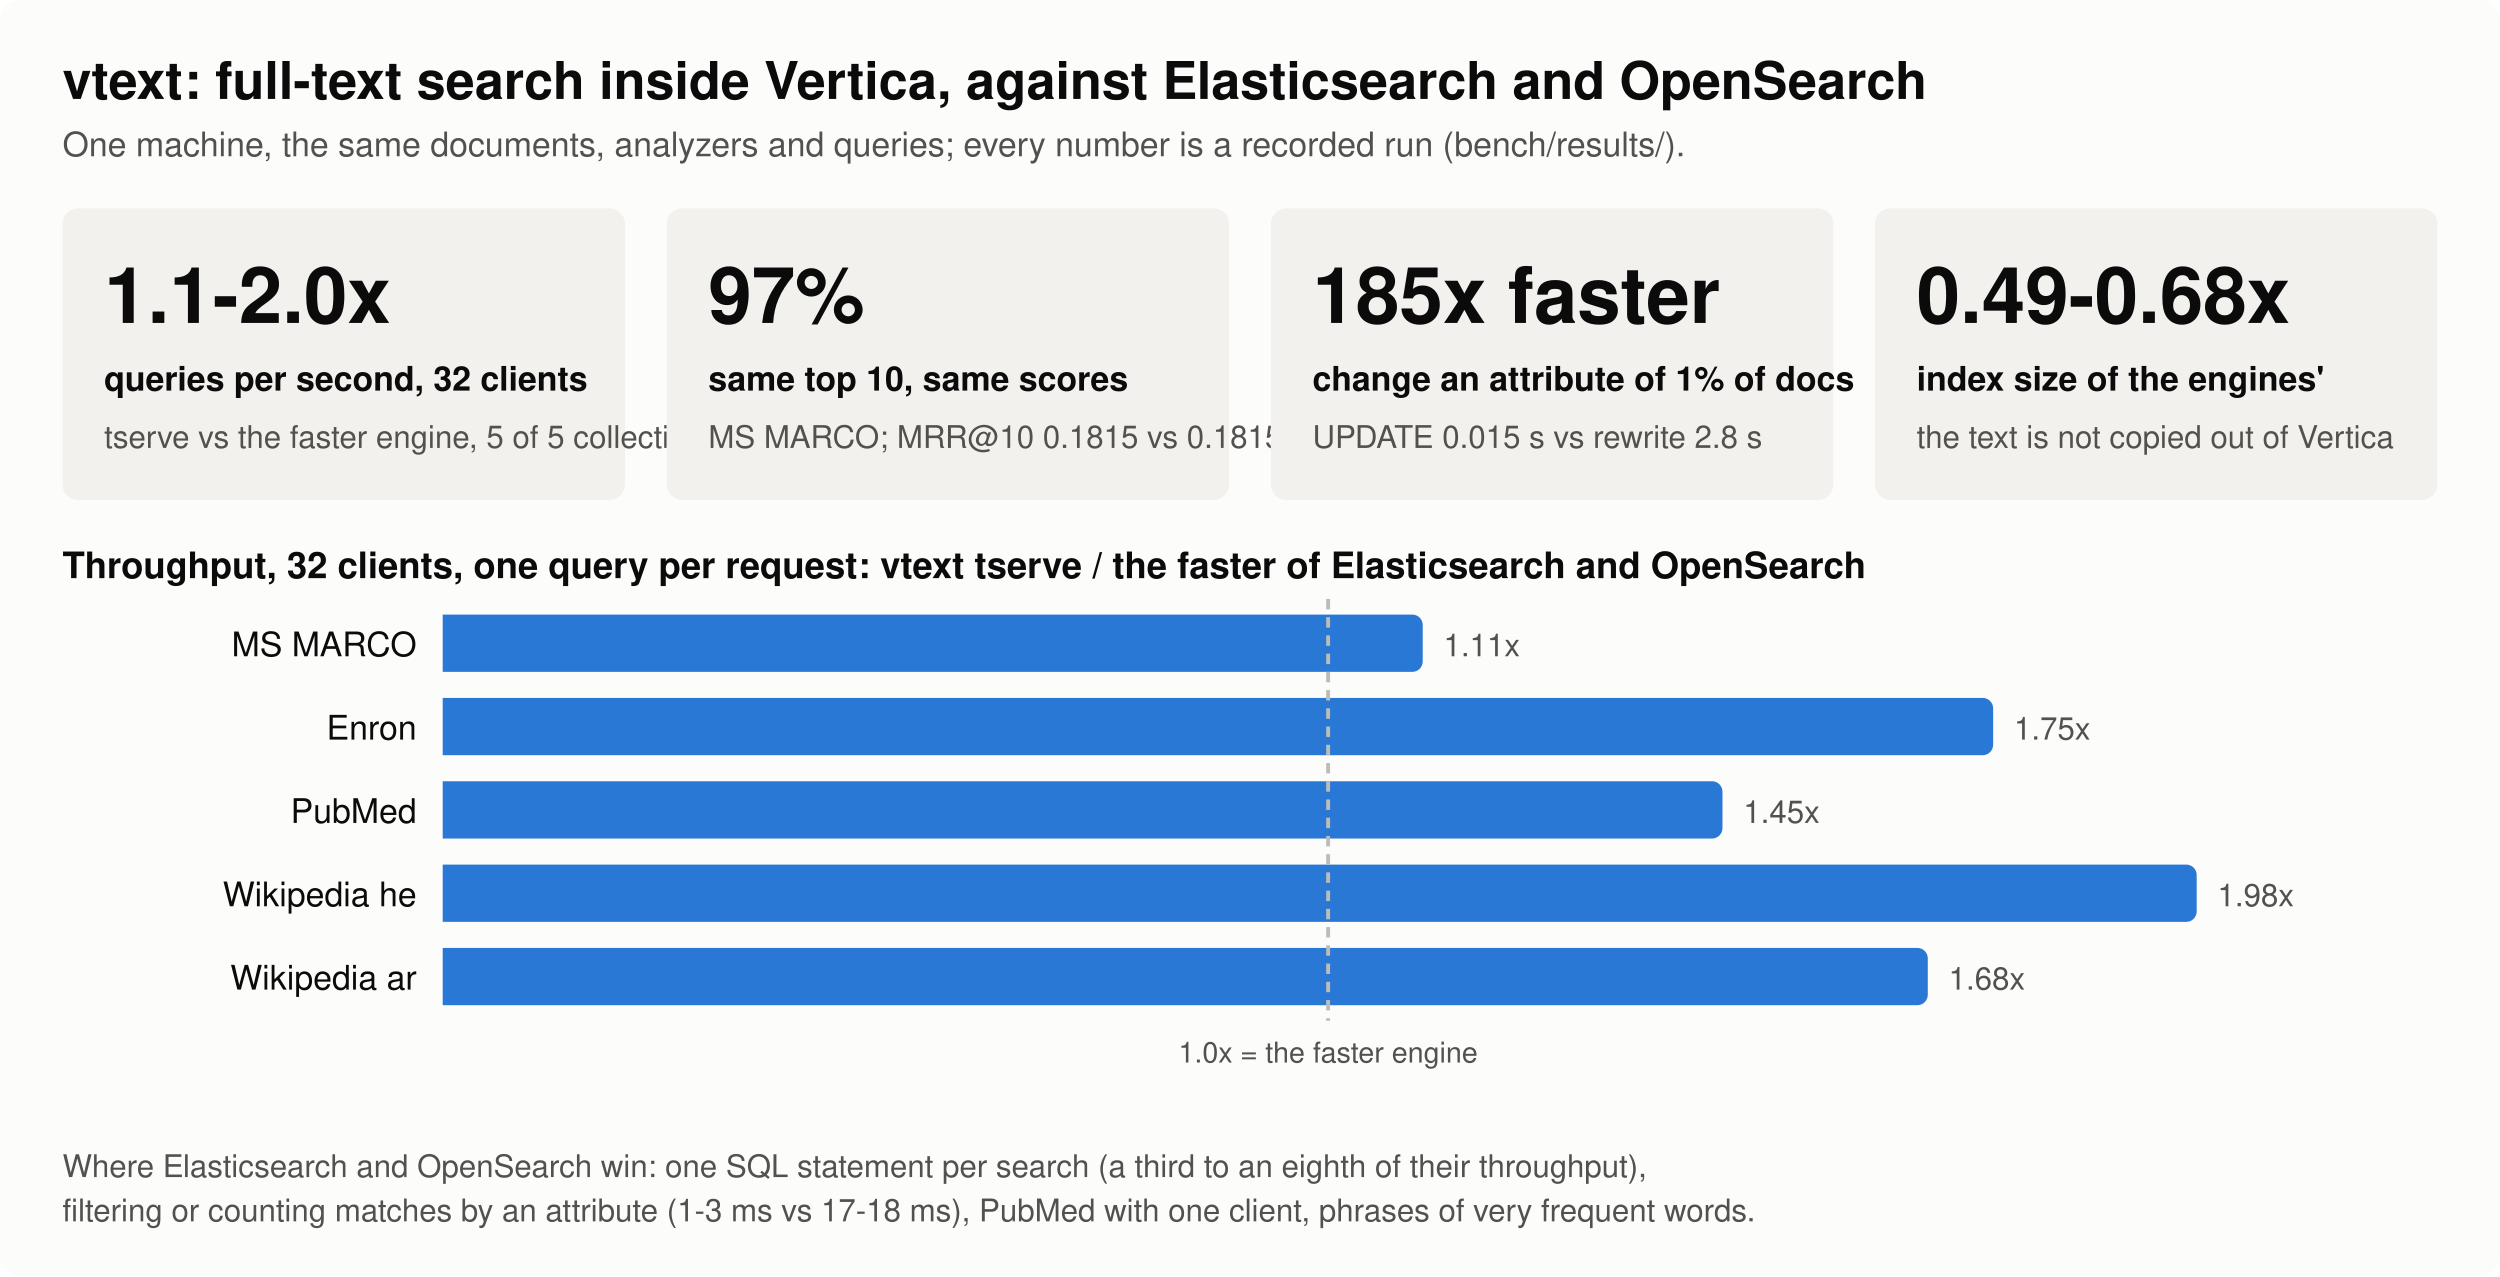
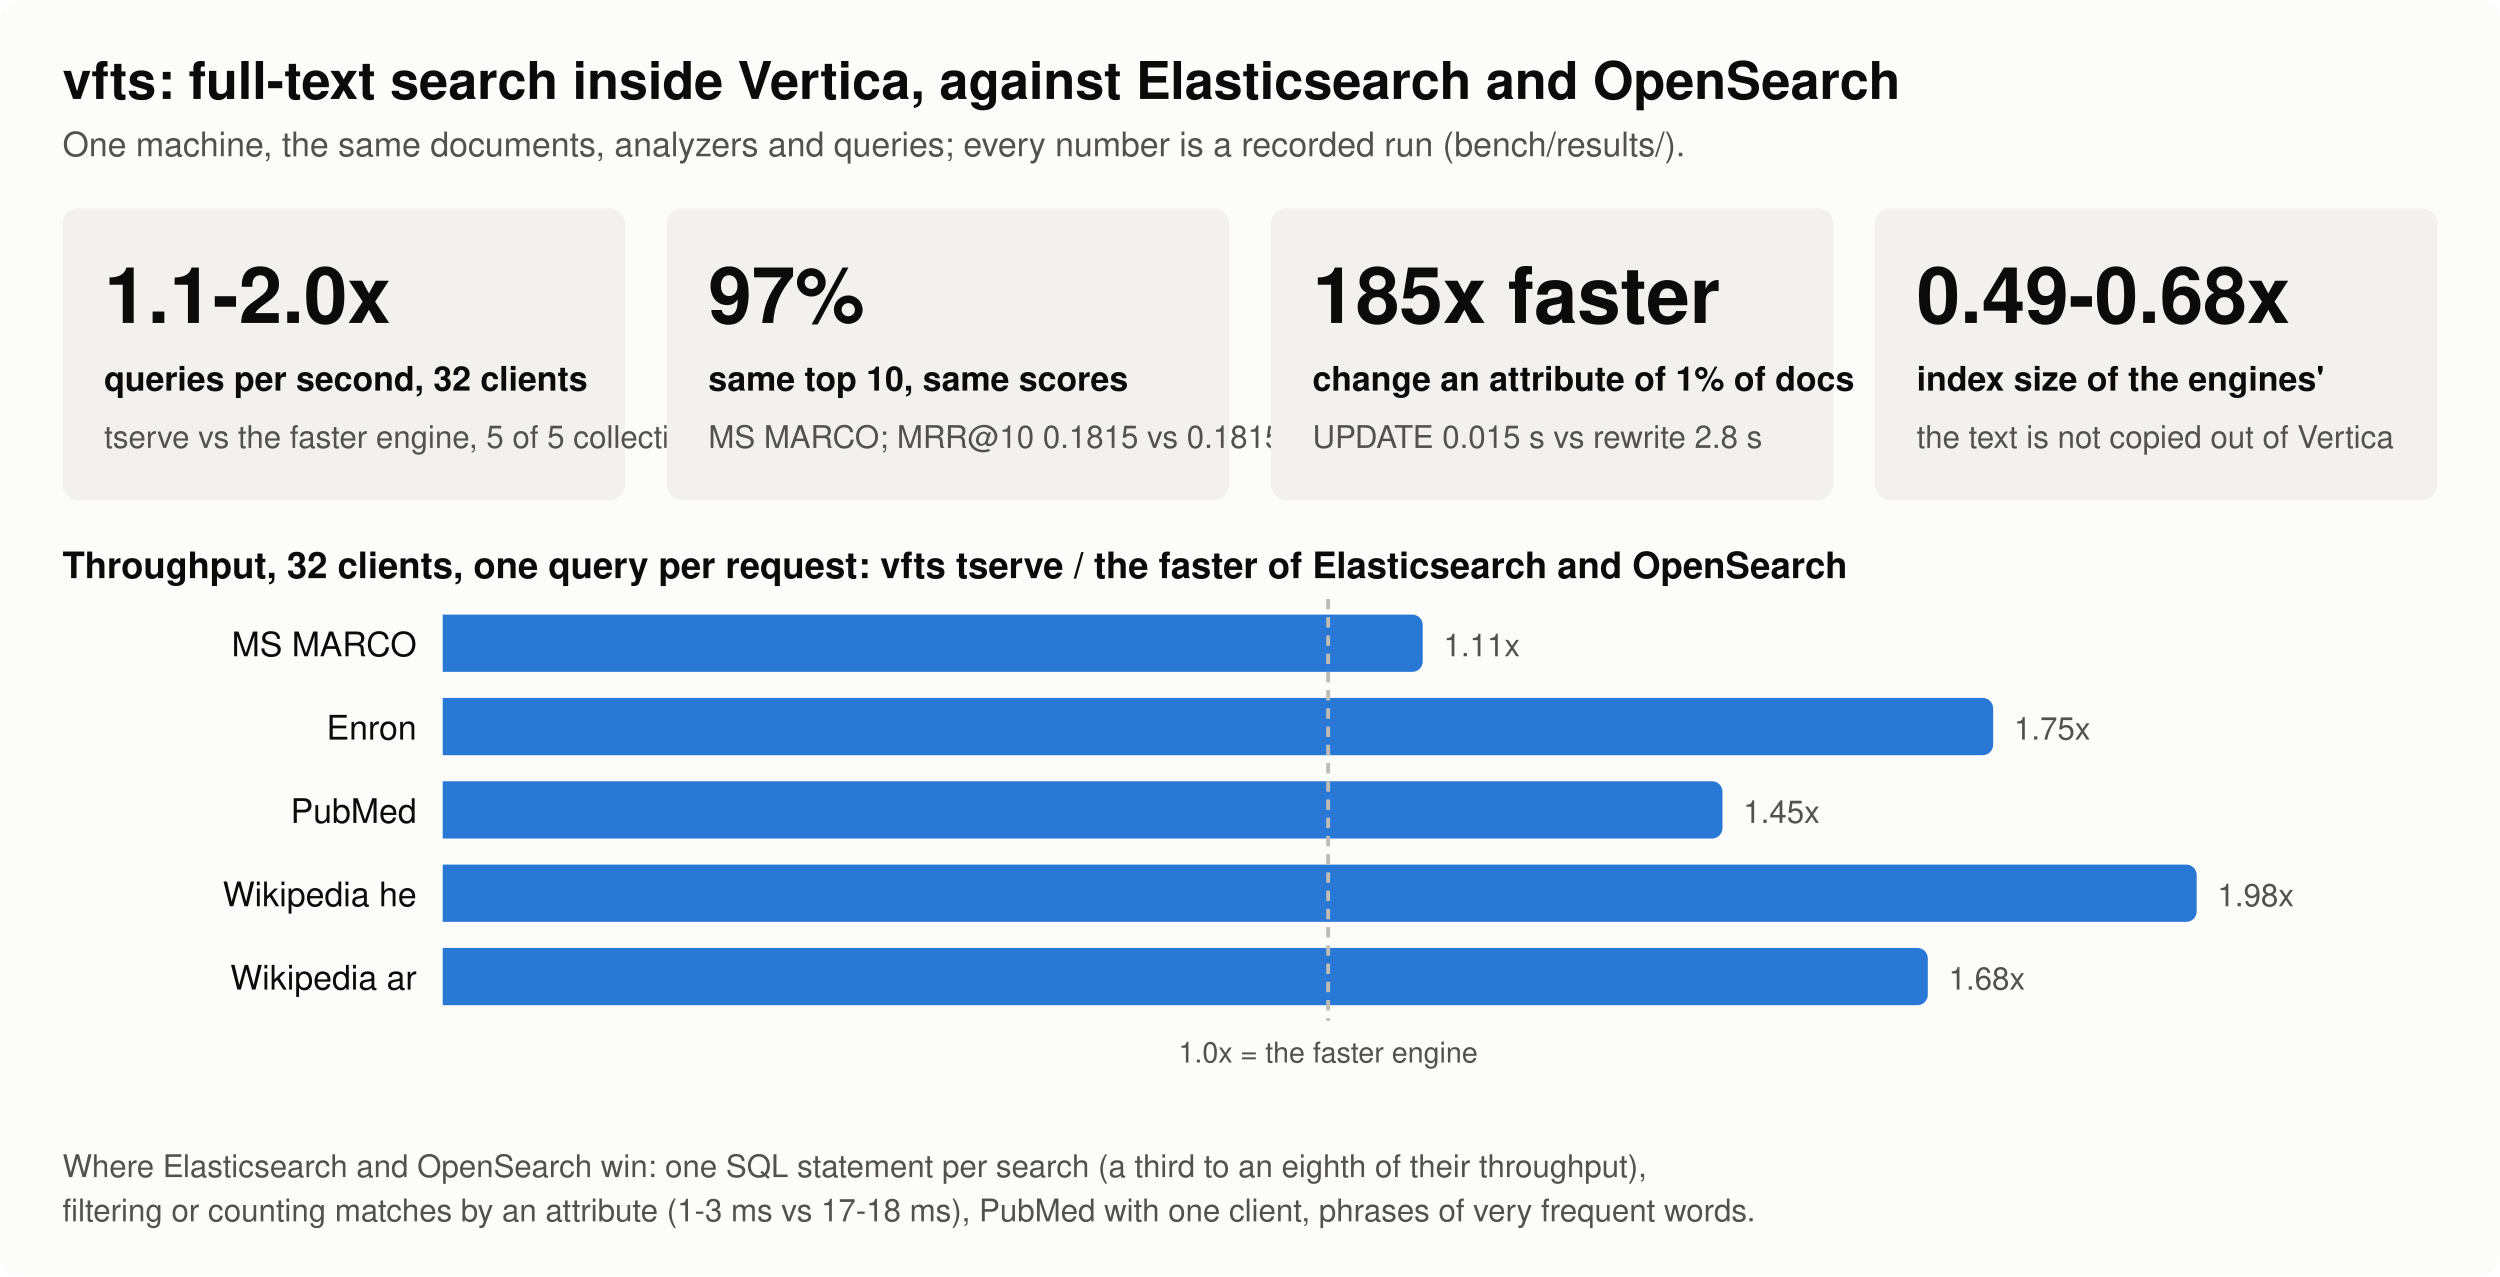
- <svg xmlns="http://www.w3.org/2000/svg" width="960" height="490" viewBox="0 0 960 490" role="img" aria-label="vtext at a glance">
+ <svg xmlns="http://www.w3.org/2000/svg" width="960" height="490" viewBox="0 0 960 490" role="img" aria-label="vfts at a glance">
  <style>.bg{fill:#fcfcfb}.tile{fill:#f2f1ee}.t1{fill:#0b0b0b}.t2{fill:#52514e}.ax{stroke:#bdbcb7}.v{fill:#2a78d6}.e{fill:#eb6834}@media (prefers-color-scheme: dark){.bg{fill:#1a1a19}.tile{fill:#262624}.t1{fill:#f0efec}.t2{fill:#c3c2b7}.ax{stroke:#55544f}.v{fill:#3987e5}.e{fill:#d95926}}text{font-family:-apple-system,Segoe UI,Helvetica,Arial,sans-serif}</style>
  <rect class="bg" width="960" height="490" rx="8" />
-   <text class="t1" x="24" y="38" font-size="20" font-weight="700">vtext: full-text search inside Vertica, against Elasticsearch and OpenSearch</text>
+   <text class="t1" x="24" y="38" font-size="20" font-weight="700">vfts: full-text search inside Vertica, against Elasticsearch and OpenSearch</text>
  <text class="t2" x="24" y="60" font-size="13">One machine, the same documents, analyzers and queries; every number is a recorded run (bench/results/).</text>
  <rect class="tile" x="24.0" y="80" width="216.0" height="112" rx="6" />
  <text class="t1" x="40.0" y="124" font-size="30" font-weight="700">1.1-2.0x</text>
  <text class="t1" x="40.0" y="150" font-size="13" font-weight="600">queries per second, 32 clients</text>
  <text class="t2" x="40.0" y="172" font-size="12">tserve vs the faster engine, 5 of 5 collections</text>
  <rect class="tile" x="256.0" y="80" width="216.0" height="112" rx="6" />
  <text class="t1" x="272.0" y="124" font-size="30" font-weight="700">97%</text>
  <text class="t1" x="272.0" y="150" font-size="13" font-weight="600">same top 10, same scores</text>
  <text class="t2" x="272.0" y="172" font-size="12">MS MARCO; MRR@10 0.1815 vs 0.1815</text>
  <rect class="tile" x="488.0" y="80" width="216.0" height="112" rx="6" />
  <text class="t1" x="504.0" y="124" font-size="30" font-weight="700">185x faster</text>
  <text class="t1" x="504.0" y="150" font-size="13" font-weight="600">change an attribute of 1% of docs</text>
  <text class="t2" x="504.0" y="172" font-size="12">UPDATE 0.015 s vs rewrite 2.8 s</text>
  <rect class="tile" x="720.0" y="80" width="216.0" height="112" rx="6" />
  <text class="t1" x="736.0" y="124" font-size="30" font-weight="700">0.49-0.68x</text>
  <text class="t1" x="736.0" y="150" font-size="13" font-weight="600">index size of the engines'</text>
  <text class="t2" x="736.0" y="172" font-size="12">the text is not copied out of Vertica</text>
-   <text class="t1" x="24" y="222" font-size="14" font-weight="600">Throughput, 32 clients, one query per request: vtext tserve / the faster of Elasticsearch and OpenSearch</text>
+   <text class="t1" x="24" y="222" font-size="14" font-weight="600">Throughput, 32 clients, one query per request: vfts tserve / the faster of Elasticsearch and OpenSearch</text>
  <text class="t1" x="160" y="252" font-size="13" text-anchor="end">MS MARCO</text>
  <path class="v" d="M170,236 h372.325 a4,4 0 0 1 4,4 v14 a4,4 0 0 1 -4,4 h-372.325 z" />
  <text class="t2" x="554.325" y="252" font-size="12">1.11x</text>
  <text class="t1" x="160" y="284" font-size="13" text-anchor="end">Enron</text>
  <path class="v" d="M170,268 h591.366 a4,4 0 0 1 4,4 v14 a4,4 0 0 1 -4,4 h-591.366 z" />
  <text class="t2" x="773.366" y="284" font-size="12">1.75x</text>
  <text class="t1" x="160" y="316" font-size="13" text-anchor="end">PubMed</text>
  <path class="v" d="M170,300 h487.429 a4,4 0 0 1 4,4 v14 a4,4 0 0 1 -4,4 h-487.429 z" />
  <text class="t2" x="669.429" y="316" font-size="12">1.45x</text>
  <text class="t1" x="160" y="348" font-size="13" text-anchor="end">Wikipedia he</text>
  <path class="v" d="M170,332 h669.525 a4,4 0 0 1 4,4 v14 a4,4 0 0 1 -4,4 h-669.525 z" />
  <text class="t2" x="851.525" y="348" font-size="12">1.98x</text>
  <text class="t1" x="160" y="380" font-size="13" text-anchor="end">Wikipedia ar</text>
  <path class="v" d="M170,364 h566.269 a4,4 0 0 1 4,4 v14 a4,4 0 0 1 -4,4 h-566.269 z" />
  <text class="t2" x="748.269" y="380" font-size="12">1.68x</text>
  <line class="ax" x1="510.0" y1="230" x2="510.0" y2="392" stroke-width="1.5" stroke-dasharray="4 3" />
  <text class="t2" x="510.0" y="408" font-size="11" text-anchor="middle">1.0x = the faster engine</text>
  <text class="t2" x="24" y="452" font-size="12">Where Elasticsearch and OpenSearch win: one SQL statement per search (a third to an eighth of their throughput),</text>
  <text class="t2" x="24" y="469" font-size="12">filtering or counting matches by an attribute (1-3 ms vs 17-18 ms), PubMed with one client, phrases of very frequent words.</text>
</svg>
